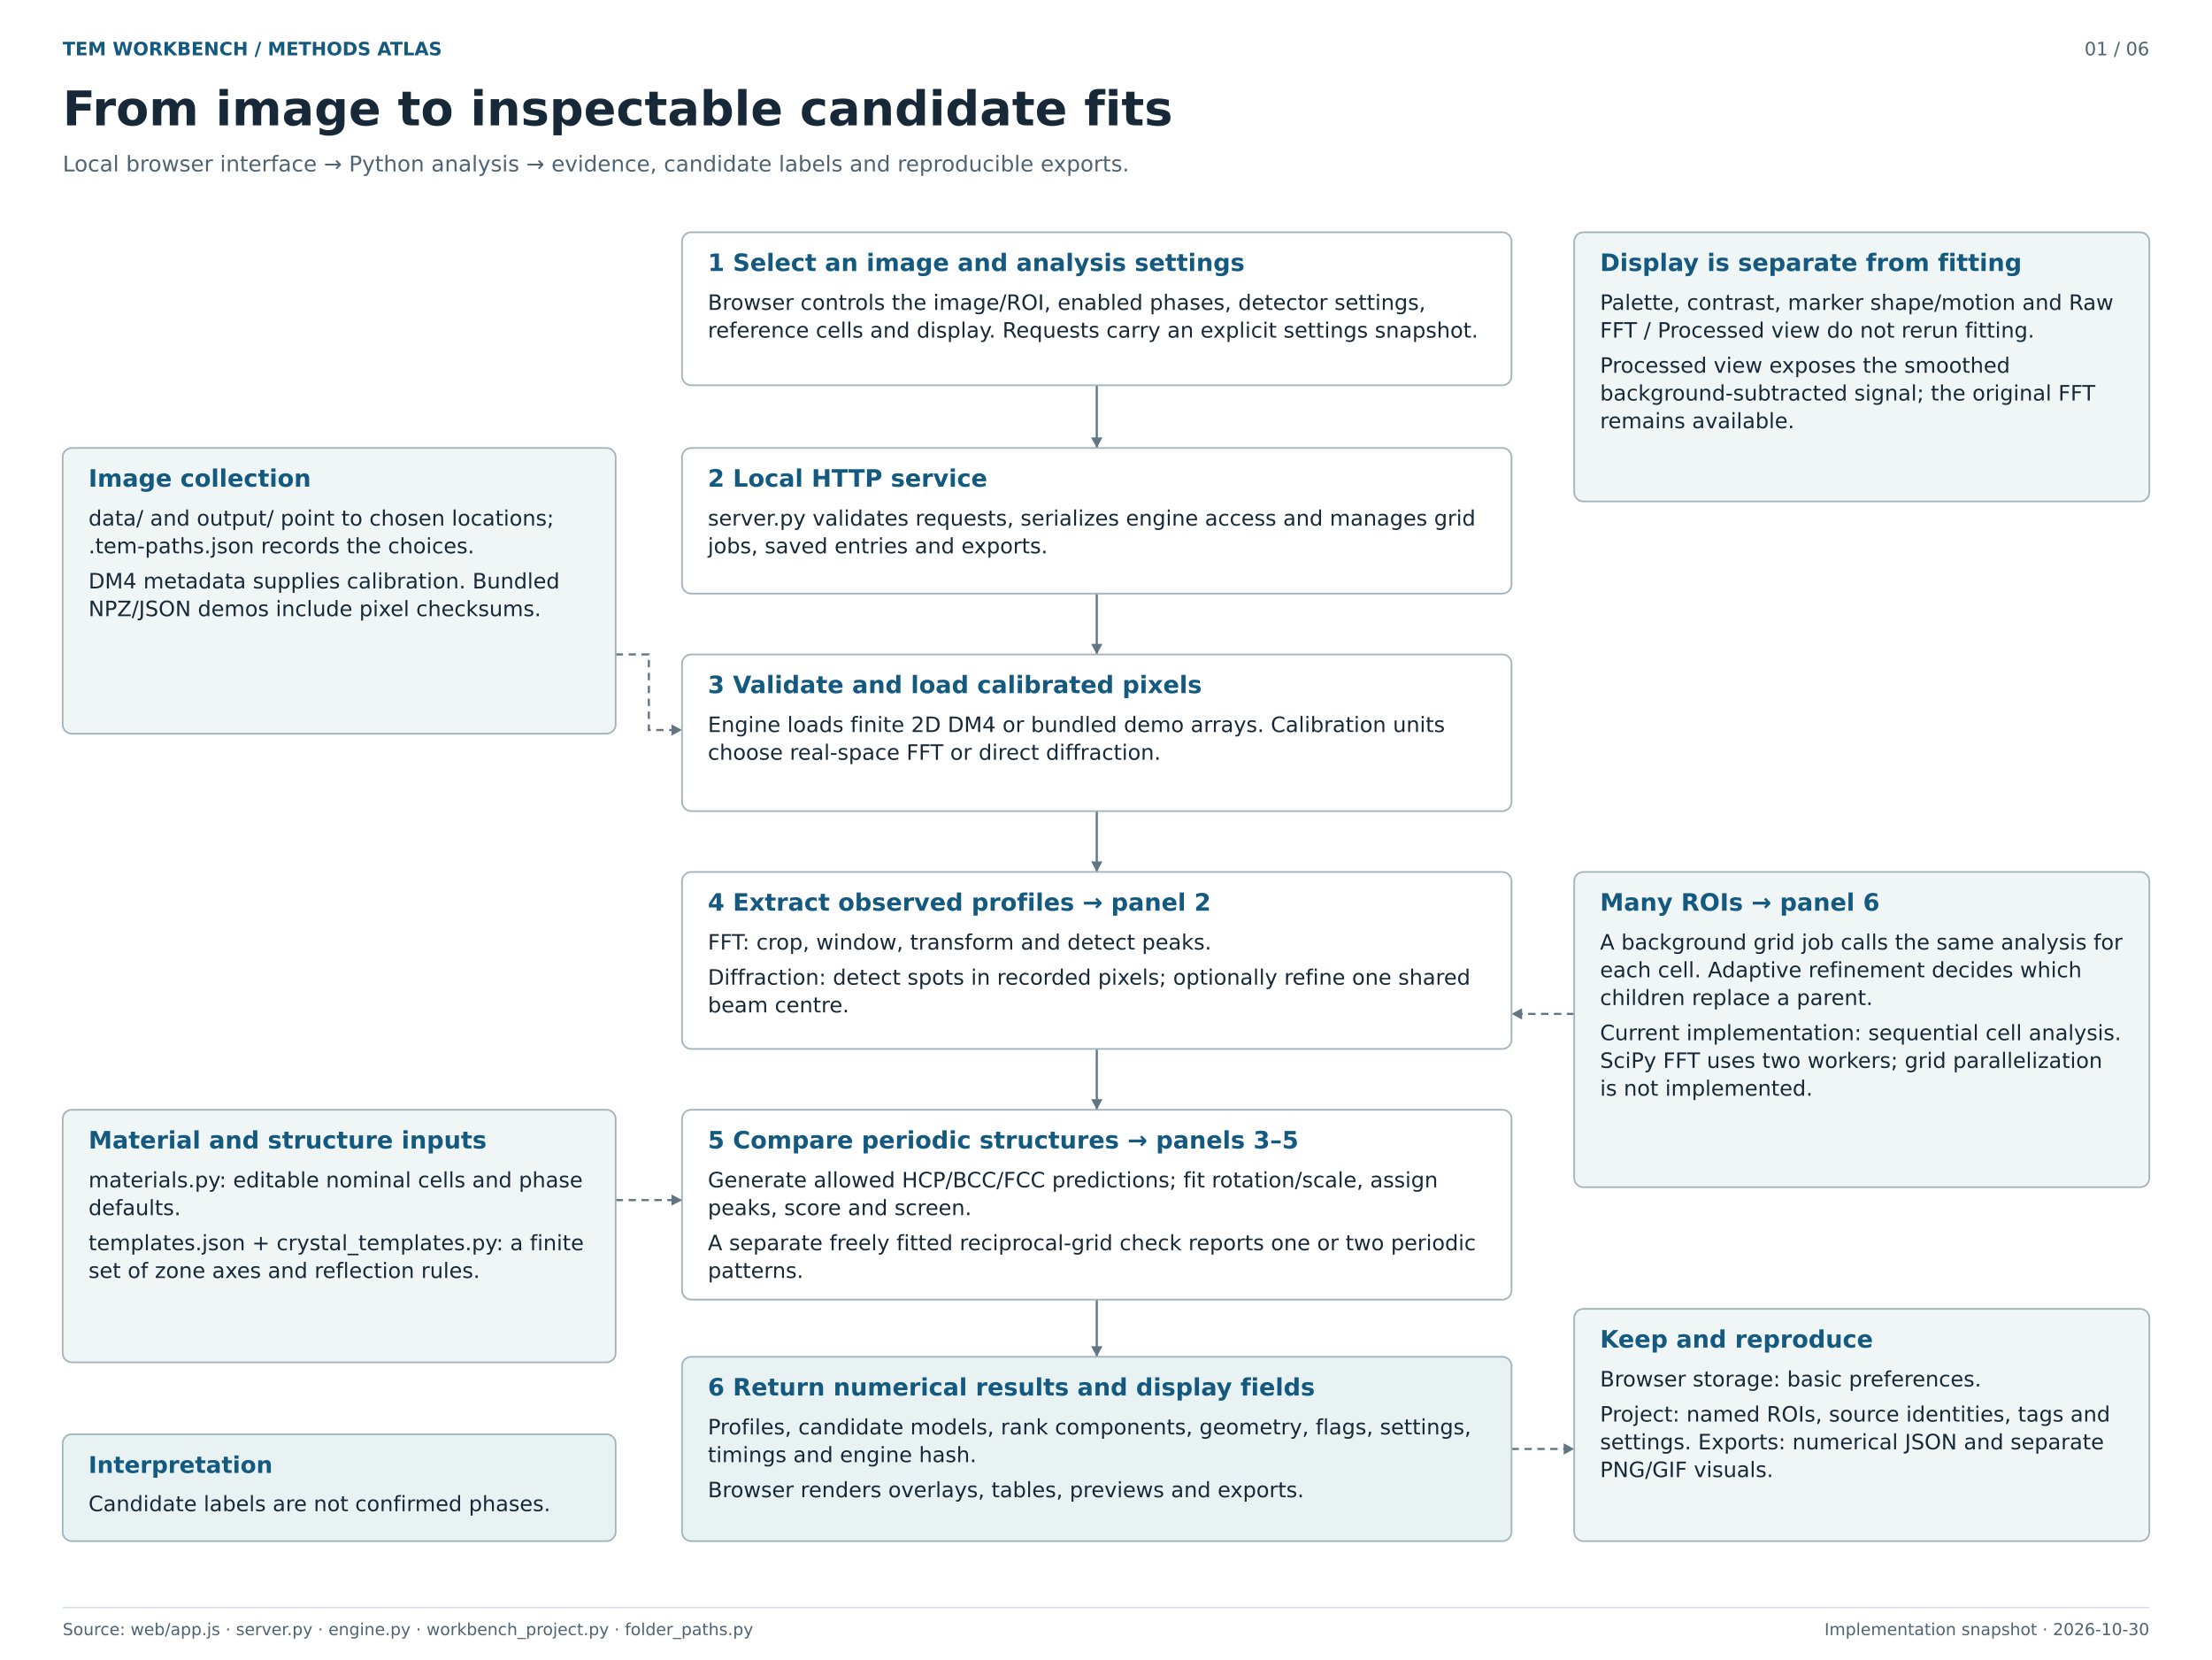
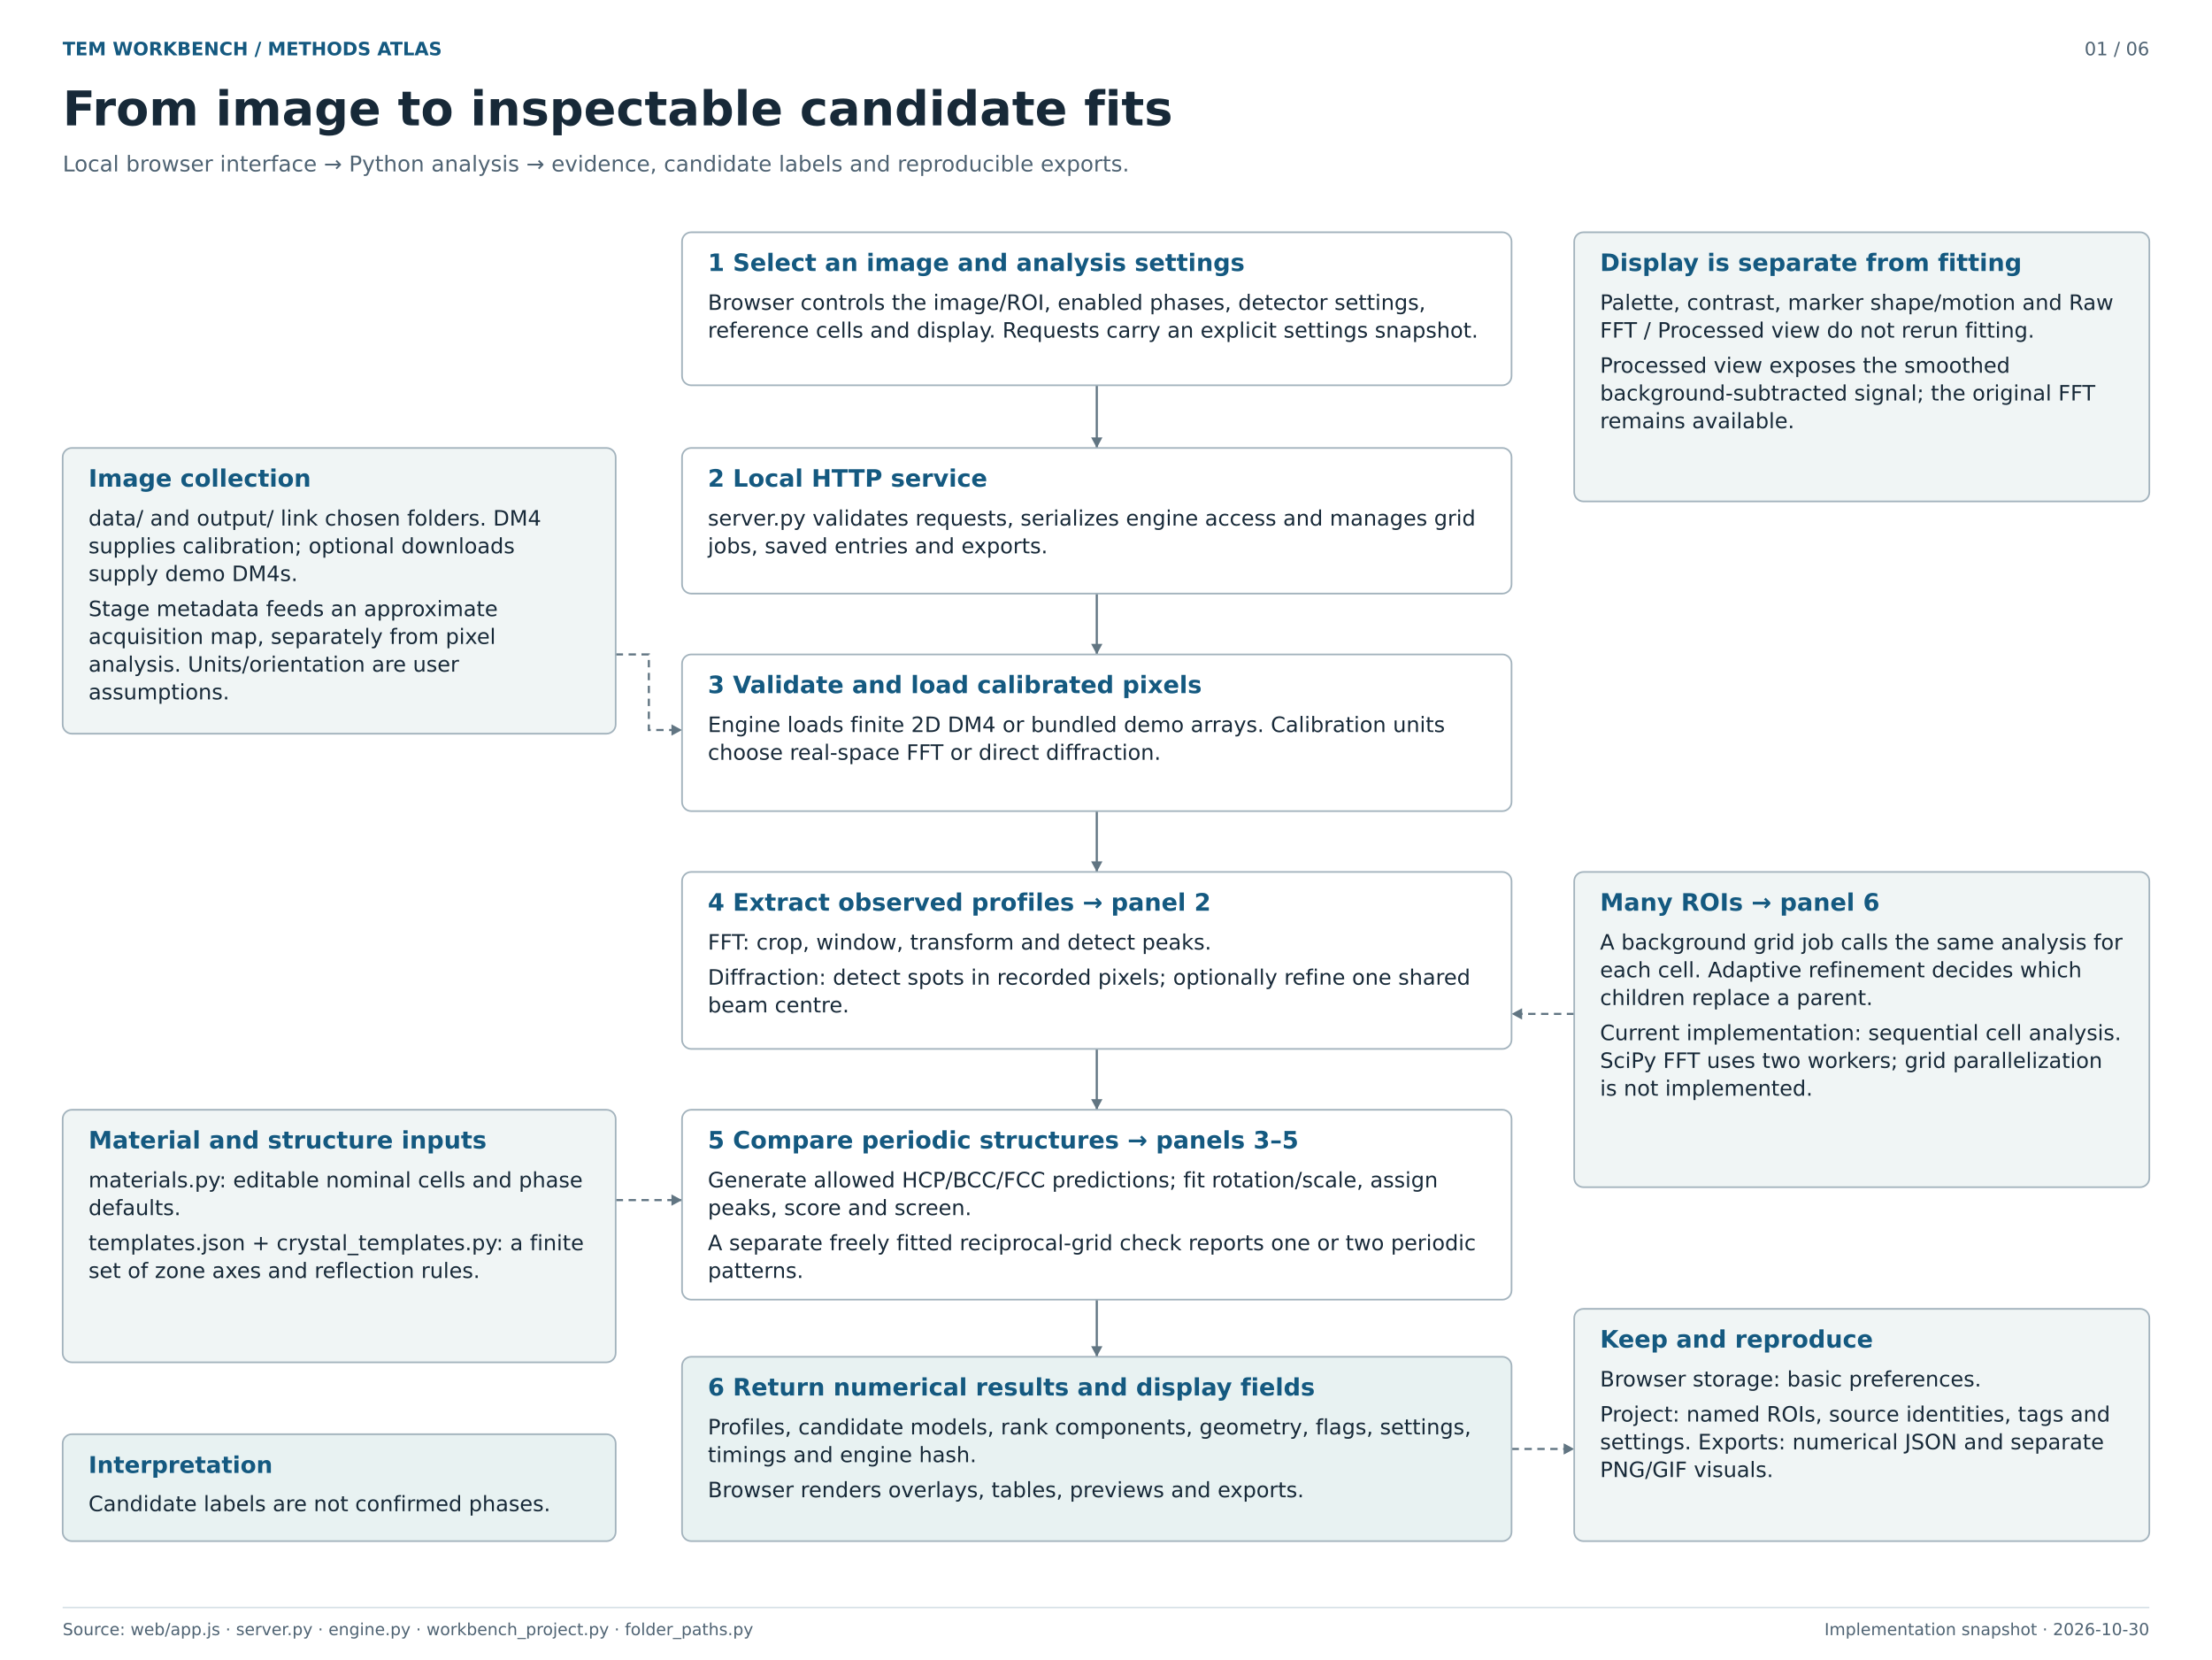
<svg xmlns="http://www.w3.org/2000/svg" width="1200" height="900" preserveAspectRatio="xMinYMin meet" viewBox="0 0 1200 900" version="1.0" fill-rule="evenodd">
  <clipPath id="clip">
    <rect x="0" y="0" width="1200" height="900" />
  </clipPath>
  <g id="group" transform="scale(1,-1) translate(0,-900)" style="clip-path: url(#clip)">
    <g transform="">
      <rect x="0" y="0" width="1200" height="900" style="stroke: rgb(100%,100%,100%); stroke-linecap: butt; stroke-width: 0.9; fill: rgb(100%,100%,100%); fill-rule: evenodd;" />
      <text x="34" y="870" style="font-family: DejaVu Sans, Arial, sans-serif; font-weight: bold; font-size: 10px;fill: rgb(8%,35%,50%); stroke:none;" transform="translate(0,1740) scale(1,-1)">TEM WORKBENCH / METHODS ATLAS</text>
      <text x="1130.824" y="870" style="font-family: DejaVu Sans, Arial, sans-serif; font-size: 10px;fill: rgb(31%,39%,45%); stroke:none;" transform="translate(0,1740) scale(1,-1)">01 / 06</text>
      <text x="34" y="832" style="font-family: DejaVu Sans, Arial, sans-serif; font-weight: bold; font-size: 26px;fill: rgb(9%,16%,22%); stroke:none;" transform="translate(0,1664) scale(1,-1)">From image to inspectable candidate fits</text>
      <text x="34" y="807" style="font-family: DejaVu Sans, Arial, sans-serif; font-size: 11.8px;fill: rgb(31%,39%,45%); stroke:none;" transform="translate(0,1614) scale(1,-1)">Local browser interface → Python analysis → evidence, candidate labels and reproducible exports.</text>
      <polyline points="595 691, 595 657" style="stroke: rgb(38%,46%,51%); stroke-linecap: butt; stroke-width: 1.15; fill: None; fill-rule: evenodd;" />
      <polygon points="595 657, 591.932 662.73, 598.068 662.73" style="stroke: none; stroke-linecap: butt; stroke-width: 1; fill: rgb(38%,46%,51%); fill-rule: evenodd;" />
      <polyline points="595 578, 595 545" style="stroke: rgb(38%,46%,51%); stroke-linecap: butt; stroke-width: 1.15; fill: None; fill-rule: evenodd;" />
      <polygon points="595 545, 591.932 550.73, 598.068 550.73" style="stroke: none; stroke-linecap: butt; stroke-width: 1; fill: rgb(38%,46%,51%); fill-rule: evenodd;" />
      <polyline points="595 460, 595 427" style="stroke: rgb(38%,46%,51%); stroke-linecap: butt; stroke-width: 1.15; fill: None; fill-rule: evenodd;" />
      <polygon points="595 427, 591.932 432.73, 598.068 432.73" style="stroke: none; stroke-linecap: butt; stroke-width: 1; fill: rgb(38%,46%,51%); fill-rule: evenodd;" />
      <polyline points="595 331, 595 298" style="stroke: rgb(38%,46%,51%); stroke-linecap: butt; stroke-width: 1.15; fill: None; fill-rule: evenodd;" />
      <polygon points="595 298, 591.932 303.73, 598.068 303.73" style="stroke: none; stroke-linecap: butt; stroke-width: 1; fill: rgb(38%,46%,51%); fill-rule: evenodd;" />
      <polyline points="595 195, 595 164" style="stroke: rgb(38%,46%,51%); stroke-linecap: butt; stroke-width: 1.15; fill: None; fill-rule: evenodd;" />
      <polygon points="595 164, 591.932 169.73, 598.068 169.73" style="stroke: none; stroke-linecap: butt; stroke-width: 1; fill: rgb(38%,46%,51%); fill-rule: evenodd;" />
      <polyline points="334 545, 352 545, 352 504, 370 504" style="stroke: rgb(38%,46%,51%); stroke-linecap: butt; stroke-width: 1.15; fill: None; fill-rule: evenodd; stroke-dasharray: 4, 3;" />
      <polygon points="370 504, 364.27 500.932, 364.27 507.068" style="stroke: none; stroke-linecap: butt; stroke-width: 1; fill: rgb(38%,46%,51%); fill-rule: evenodd;" />
      <polyline points="334 249, 370 249" style="stroke: rgb(38%,46%,51%); stroke-linecap: butt; stroke-width: 1.15; fill: None; fill-rule: evenodd; stroke-dasharray: 4, 3;" />
      <polygon points="370 249, 364.27 245.932, 364.27 252.068" style="stroke: none; stroke-linecap: butt; stroke-width: 1; fill: rgb(38%,46%,51%); fill-rule: evenodd;" />
      <polyline points="854 350, 820 350" style="stroke: rgb(38%,46%,51%); stroke-linecap: butt; stroke-width: 1.15; fill: None; fill-rule: evenodd; stroke-dasharray: 4, 3;" />
      <polygon points="820 350, 825.73 353.068, 825.73 346.932" style="stroke: none; stroke-linecap: butt; stroke-width: 1; fill: rgb(38%,46%,51%); fill-rule: evenodd;" />
      <polyline points="820 114, 854 114" style="stroke: rgb(38%,46%,51%); stroke-linecap: butt; stroke-width: 1.15; fill: None; fill-rule: evenodd; stroke-dasharray: 4, 3;" />
      <polygon points="854 114, 848.27 110.932, 848.27 117.068" style="stroke: none; stroke-linecap: butt; stroke-width: 1; fill: rgb(38%,46%,51%); fill-rule: evenodd;" />
      <rect x="370" y="691" width="450" height="83" rx="5" ry="5" style="stroke: rgb(64%,70%,74%); stroke-linecap: butt; stroke-width: 0.9; fill: rgb(100%,100%,100%); fill-rule: evenodd;" />
      <text x="384" y="753" style="font-family: DejaVu Sans, Arial, sans-serif; font-weight: bold; font-size: 13px;fill: rgb(8%,35%,50%); stroke:none;" transform="translate(0,1506) scale(1,-1)">1 Select an image and analysis settings</text>
      <text x="384" y="732.1" style="font-family: DejaVu Sans, Arial, sans-serif; font-size: 11.5px;fill: rgb(9%,16%,22%); stroke:none;" transform="translate(0,1464) scale(1,-1)">Browser controls the image/ROI, enabled phases, detector settings,</text>
      <text x="384" y="717.15" style="font-family: DejaVu Sans, Arial, sans-serif; font-size: 11.5px;fill: rgb(9%,16%,22%); stroke:none;" transform="translate(0,1434) scale(1,-1)">reference cells and display. Requests carry an explicit settings snapshot.</text>
      <rect x="370" y="578" width="450" height="79" rx="5" ry="5" style="stroke: rgb(64%,70%,74%); stroke-linecap: butt; stroke-width: 0.9; fill: rgb(100%,100%,100%); fill-rule: evenodd;" />
      <text x="384" y="636" style="font-family: DejaVu Sans, Arial, sans-serif; font-weight: bold; font-size: 13px;fill: rgb(8%,35%,50%); stroke:none;" transform="translate(0,1272) scale(1,-1)">2 Local HTTP service</text>
      <text x="384" y="615.1" style="font-family: DejaVu Sans, Arial, sans-serif; font-size: 11.5px;fill: rgb(9%,16%,22%); stroke:none;" transform="translate(0,1230) scale(1,-1)">server.py validates requests, serializes engine access and manages grid</text>
      <text x="384" y="600.15" style="font-family: DejaVu Sans, Arial, sans-serif; font-size: 11.5px;fill: rgb(9%,16%,22%); stroke:none;" transform="translate(0,1200) scale(1,-1)">jobs, saved entries and exports.</text>
      <rect x="370" y="460" width="450" height="85" rx="5" ry="5" style="stroke: rgb(64%,70%,74%); stroke-linecap: butt; stroke-width: 0.9; fill: rgb(100%,100%,100%); fill-rule: evenodd;" />
      <text x="384" y="524" style="font-family: DejaVu Sans, Arial, sans-serif; font-weight: bold; font-size: 13px;fill: rgb(8%,35%,50%); stroke:none;" transform="translate(0,1048) scale(1,-1)">3 Validate and load calibrated pixels</text>
      <text x="384" y="503.1" style="font-family: DejaVu Sans, Arial, sans-serif; font-size: 11.5px;fill: rgb(9%,16%,22%); stroke:none;" transform="translate(0,1006) scale(1,-1)">Engine loads finite 2D DM4 or bundled demo arrays. Calibration units</text>
      <text x="384" y="488.15" style="font-family: DejaVu Sans, Arial, sans-serif; font-size: 11.5px;fill: rgb(9%,16%,22%); stroke:none;" transform="translate(0,976) scale(1,-1)">choose real-space FFT or direct diffraction.</text>
      <rect x="370" y="331" width="450" height="96" rx="5" ry="5" style="stroke: rgb(64%,70%,74%); stroke-linecap: butt; stroke-width: 0.9; fill: rgb(100%,100%,100%); fill-rule: evenodd;" />
      <text x="384" y="406" style="font-family: DejaVu Sans, Arial, sans-serif; font-weight: bold; font-size: 13px;fill: rgb(8%,35%,50%); stroke:none;" transform="translate(0,812) scale(1,-1)">4 Extract observed profiles → panel 2</text>
      <text x="384" y="385.1" style="font-family: DejaVu Sans, Arial, sans-serif; font-size: 11.5px;fill: rgb(9%,16%,22%); stroke:none;" transform="translate(0,770) scale(1,-1)">FFT: crop, window, transform and detect peaks.</text>
      <text x="384" y="366.15" style="font-family: DejaVu Sans, Arial, sans-serif; font-size: 11.5px;fill: rgb(9%,16%,22%); stroke:none;" transform="translate(0,732) scale(1,-1)">Diffraction: detect spots in recorded pixels; optionally refine one shared</text>
      <text x="384" y="351.2" style="font-family: DejaVu Sans, Arial, sans-serif; font-size: 11.5px;fill: rgb(9%,16%,22%); stroke:none;" transform="translate(0,702) scale(1,-1)">beam centre.</text>
      <rect x="370" y="195" width="450" height="103" rx="5" ry="5" style="stroke: rgb(64%,70%,74%); stroke-linecap: butt; stroke-width: 0.9; fill: rgb(100%,100%,100%); fill-rule: evenodd;" />
      <text x="384" y="277" style="font-family: DejaVu Sans, Arial, sans-serif; font-weight: bold; font-size: 13px;fill: rgb(8%,35%,50%); stroke:none;" transform="translate(0,554) scale(1,-1)">5 Compare periodic structures → panels 3–5</text>
      <text x="384" y="256.1" style="font-family: DejaVu Sans, Arial, sans-serif; font-size: 11.5px;fill: rgb(9%,16%,22%); stroke:none;" transform="translate(0,512) scale(1,-1)">Generate allowed HCP/BCC/FCC predictions; fit rotation/scale, assign</text>
      <text x="384" y="241.15" style="font-family: DejaVu Sans, Arial, sans-serif; font-size: 11.5px;fill: rgb(9%,16%,22%); stroke:none;" transform="translate(0,482) scale(1,-1)">peaks, score and screen.</text>
      <text x="384" y="222.2" style="font-family: DejaVu Sans, Arial, sans-serif; font-size: 11.5px;fill: rgb(9%,16%,22%); stroke:none;" transform="translate(0,444) scale(1,-1)">A separate freely fitted reciprocal-grid check reports one or two periodic</text>
      <text x="384" y="207.25" style="font-family: DejaVu Sans, Arial, sans-serif; font-size: 11.5px;fill: rgb(9%,16%,22%); stroke:none;" transform="translate(0,414) scale(1,-1)">patterns.</text>
      <rect x="370" y="64" width="450" height="100" rx="5" ry="5" style="stroke: rgb(64%,70%,74%); stroke-linecap: butt; stroke-width: 0.9; fill: rgb(91%,95%,95%); fill-rule: evenodd;" />
      <text x="384" y="143" style="font-family: DejaVu Sans, Arial, sans-serif; font-weight: bold; font-size: 13px;fill: rgb(8%,35%,50%); stroke:none;" transform="translate(0,286) scale(1,-1)">6 Return numerical results and display fields</text>
      <text x="384" y="122.1" style="font-family: DejaVu Sans, Arial, sans-serif; font-size: 11.5px;fill: rgb(9%,16%,22%); stroke:none;" transform="translate(0,244) scale(1,-1)">Profiles, candidate models, rank components, geometry, flags, settings,</text>
      <text x="384" y="107.15" style="font-family: DejaVu Sans, Arial, sans-serif; font-size: 11.5px;fill: rgb(9%,16%,22%); stroke:none;" transform="translate(0,214) scale(1,-1)">timings and engine hash.</text>
      <text x="384" y="88.2" style="font-family: DejaVu Sans, Arial, sans-serif; font-size: 11.5px;fill: rgb(9%,16%,22%); stroke:none;" transform="translate(0,176) scale(1,-1)">Browser renders overlays, tables, previews and exports.</text>
      <rect x="34" y="502" width="300" height="155" rx="5" ry="5" style="stroke: rgb(64%,70%,74%); stroke-linecap: butt; stroke-width: 0.9; fill: rgb(94%,96%,96%); fill-rule: evenodd;" />
      <text x="48" y="636" style="font-family: DejaVu Sans, Arial, sans-serif; font-weight: bold; font-size: 13px;fill: rgb(8%,35%,50%); stroke:none;" transform="translate(0,1272) scale(1,-1)">Image collection</text>
-       <text x="48" y="615.1" style="font-family: DejaVu Sans, Arial, sans-serif; font-size: 11.5px;fill: rgb(9%,16%,22%); stroke:none;" transform="translate(0,1230) scale(1,-1)">data/ and output/ point to chosen locations;</text>
-       <text x="48" y="600.15" style="font-family: DejaVu Sans, Arial, sans-serif; font-size: 11.5px;fill: rgb(9%,16%,22%); stroke:none;" transform="translate(0,1200) scale(1,-1)">.tem-paths.json records the choices.</text>
-       <text x="48" y="581.2" style="font-family: DejaVu Sans, Arial, sans-serif; font-size: 11.5px;fill: rgb(9%,16%,22%); stroke:none;" transform="translate(0,1162) scale(1,-1)">DM4 metadata supplies calibration. Bundled</text>
-       <text x="48" y="566.25" style="font-family: DejaVu Sans, Arial, sans-serif; font-size: 11.5px;fill: rgb(9%,16%,22%); stroke:none;" transform="translate(0,1132) scale(1,-1)">NPZ/JSON demos include pixel checksums.</text>
+       <text x="48" y="615.1" style="font-family: DejaVu Sans, Arial, sans-serif; font-size: 11.5px;fill: rgb(9%,16%,22%); stroke:none;" transform="translate(0,1230) scale(1,-1)">data/ and output/ link chosen folders. DM4</text>
+       <text x="48" y="600.15" style="font-family: DejaVu Sans, Arial, sans-serif; font-size: 11.5px;fill: rgb(9%,16%,22%); stroke:none;" transform="translate(0,1200) scale(1,-1)">supplies calibration; optional downloads</text>
+       <text x="48" y="585.2" style="font-family: DejaVu Sans, Arial, sans-serif; font-size: 11.5px;fill: rgb(9%,16%,22%); stroke:none;" transform="translate(0,1170) scale(1,-1)">supply demo DM4s.</text>
+       <text x="48" y="566.25" style="font-family: DejaVu Sans, Arial, sans-serif; font-size: 11.5px;fill: rgb(9%,16%,22%); stroke:none;" transform="translate(0,1132) scale(1,-1)">Stage metadata feeds an approximate</text>
+       <text x="48" y="551.3" style="font-family: DejaVu Sans, Arial, sans-serif; font-size: 11.5px;fill: rgb(9%,16%,22%); stroke:none;" transform="translate(0,1102) scale(1,-1)">acquisition map, separately from pixel</text>
+       <text x="48" y="536.35" style="font-family: DejaVu Sans, Arial, sans-serif; font-size: 11.5px;fill: rgb(9%,16%,22%); stroke:none;" transform="translate(0,1072) scale(1,-1)">analysis. Units/orientation are user</text>
+       <text x="48" y="521.4" style="font-family: DejaVu Sans, Arial, sans-serif; font-size: 11.5px;fill: rgb(9%,16%,22%); stroke:none;" transform="translate(0,1042) scale(1,-1)">assumptions.</text>
      <rect x="34" y="161" width="300" height="137" rx="5" ry="5" style="stroke: rgb(64%,70%,74%); stroke-linecap: butt; stroke-width: 0.9; fill: rgb(94%,96%,96%); fill-rule: evenodd;" />
      <text x="48" y="277" style="font-family: DejaVu Sans, Arial, sans-serif; font-weight: bold; font-size: 13px;fill: rgb(8%,35%,50%); stroke:none;" transform="translate(0,554) scale(1,-1)">Material and structure inputs</text>
      <text x="48" y="256.1" style="font-family: DejaVu Sans, Arial, sans-serif; font-size: 11.5px;fill: rgb(9%,16%,22%); stroke:none;" transform="translate(0,512) scale(1,-1)">materials.py: editable nominal cells and phase</text>
      <text x="48" y="241.15" style="font-family: DejaVu Sans, Arial, sans-serif; font-size: 11.5px;fill: rgb(9%,16%,22%); stroke:none;" transform="translate(0,482) scale(1,-1)">defaults.</text>
      <text x="48" y="222.2" style="font-family: DejaVu Sans, Arial, sans-serif; font-size: 11.5px;fill: rgb(9%,16%,22%); stroke:none;" transform="translate(0,444) scale(1,-1)">templates.json + crystal_templates.py: a finite</text>
      <text x="48" y="207.25" style="font-family: DejaVu Sans, Arial, sans-serif; font-size: 11.5px;fill: rgb(9%,16%,22%); stroke:none;" transform="translate(0,414) scale(1,-1)">set of zone axes and reflection rules.</text>
      <rect x="854" y="628" width="312" height="146" rx="5" ry="5" style="stroke: rgb(64%,70%,74%); stroke-linecap: butt; stroke-width: 0.9; fill: rgb(94%,96%,96%); fill-rule: evenodd;" />
      <text x="868" y="753" style="font-family: DejaVu Sans, Arial, sans-serif; font-weight: bold; font-size: 13px;fill: rgb(8%,35%,50%); stroke:none;" transform="translate(0,1506) scale(1,-1)">Display is separate from fitting</text>
      <text x="868" y="732.1" style="font-family: DejaVu Sans, Arial, sans-serif; font-size: 11.5px;fill: rgb(9%,16%,22%); stroke:none;" transform="translate(0,1464) scale(1,-1)">Palette, contrast, marker shape/motion and Raw</text>
      <text x="868" y="717.15" style="font-family: DejaVu Sans, Arial, sans-serif; font-size: 11.5px;fill: rgb(9%,16%,22%); stroke:none;" transform="translate(0,1434) scale(1,-1)">FFT / Processed view do not rerun fitting.</text>
      <text x="868" y="698.2" style="font-family: DejaVu Sans, Arial, sans-serif; font-size: 11.5px;fill: rgb(9%,16%,22%); stroke:none;" transform="translate(0,1396) scale(1,-1)">Processed view exposes the smoothed</text>
      <text x="868" y="683.25" style="font-family: DejaVu Sans, Arial, sans-serif; font-size: 11.5px;fill: rgb(9%,16%,22%); stroke:none;" transform="translate(0,1366) scale(1,-1)">background-subtracted signal; the original FFT</text>
      <text x="868" y="668.3" style="font-family: DejaVu Sans, Arial, sans-serif; font-size: 11.5px;fill: rgb(9%,16%,22%); stroke:none;" transform="translate(0,1336) scale(1,-1)">remains available.</text>
      <rect x="854" y="256" width="312" height="171" rx="5" ry="5" style="stroke: rgb(64%,70%,74%); stroke-linecap: butt; stroke-width: 0.9; fill: rgb(94%,96%,96%); fill-rule: evenodd;" />
      <text x="868" y="406" style="font-family: DejaVu Sans, Arial, sans-serif; font-weight: bold; font-size: 13px;fill: rgb(8%,35%,50%); stroke:none;" transform="translate(0,812) scale(1,-1)">Many ROIs → panel 6</text>
      <text x="868" y="385.1" style="font-family: DejaVu Sans, Arial, sans-serif; font-size: 11.5px;fill: rgb(9%,16%,22%); stroke:none;" transform="translate(0,770) scale(1,-1)">A background grid job calls the same analysis for</text>
      <text x="868" y="370.15" style="font-family: DejaVu Sans, Arial, sans-serif; font-size: 11.5px;fill: rgb(9%,16%,22%); stroke:none;" transform="translate(0,740) scale(1,-1)">each cell. Adaptive refinement decides which</text>
      <text x="868" y="355.2" style="font-family: DejaVu Sans, Arial, sans-serif; font-size: 11.5px;fill: rgb(9%,16%,22%); stroke:none;" transform="translate(0,710) scale(1,-1)">children replace a parent.</text>
      <text x="868" y="336.25" style="font-family: DejaVu Sans, Arial, sans-serif; font-size: 11.5px;fill: rgb(9%,16%,22%); stroke:none;" transform="translate(0,672) scale(1,-1)">Current implementation: sequential cell analysis.</text>
      <text x="868" y="321.3" style="font-family: DejaVu Sans, Arial, sans-serif; font-size: 11.5px;fill: rgb(9%,16%,22%); stroke:none;" transform="translate(0,642) scale(1,-1)">SciPy FFT uses two workers; grid parallelization</text>
      <text x="868" y="306.35" style="font-family: DejaVu Sans, Arial, sans-serif; font-size: 11.5px;fill: rgb(9%,16%,22%); stroke:none;" transform="translate(0,612) scale(1,-1)">is not implemented.</text>
      <rect x="854" y="64" width="312" height="126" rx="5" ry="5" style="stroke: rgb(64%,70%,74%); stroke-linecap: butt; stroke-width: 0.9; fill: rgb(94%,96%,96%); fill-rule: evenodd;" />
      <text x="868" y="169" style="font-family: DejaVu Sans, Arial, sans-serif; font-weight: bold; font-size: 13px;fill: rgb(8%,35%,50%); stroke:none;" transform="translate(0,338) scale(1,-1)">Keep and reproduce</text>
      <text x="868" y="148.1" style="font-family: DejaVu Sans, Arial, sans-serif; font-size: 11.5px;fill: rgb(9%,16%,22%); stroke:none;" transform="translate(0,296) scale(1,-1)">Browser storage: basic preferences.</text>
      <text x="868" y="129.15" style="font-family: DejaVu Sans, Arial, sans-serif; font-size: 11.5px;fill: rgb(9%,16%,22%); stroke:none;" transform="translate(0,258) scale(1,-1)">Project: named ROIs, source identities, tags and</text>
      <text x="868" y="114.2" style="font-family: DejaVu Sans, Arial, sans-serif; font-size: 11.5px;fill: rgb(9%,16%,22%); stroke:none;" transform="translate(0,228) scale(1,-1)">settings. Exports: numerical JSON and separate</text>
      <text x="868" y="99.25" style="font-family: DejaVu Sans, Arial, sans-serif; font-size: 11.5px;fill: rgb(9%,16%,22%); stroke:none;" transform="translate(0,198) scale(1,-1)">PNG/GIF visuals.</text>
      <rect x="34" y="64" width="300" height="58" rx="5" ry="5" style="stroke: rgb(64%,70%,74%); stroke-linecap: butt; stroke-width: 0.9; fill: rgb(91%,95%,95%); fill-rule: evenodd;" />
      <text x="48" y="101" style="font-family: DejaVu Sans, Arial, sans-serif; font-weight: bold; font-size: 12.5px;fill: rgb(8%,35%,50%); stroke:none;" transform="translate(0,202) scale(1,-1)">Interpretation</text>
      <text x="48" y="80.75" style="font-family: DejaVu Sans, Arial, sans-serif; font-size: 11.5px;fill: rgb(9%,16%,22%); stroke:none;" transform="translate(0,161) scale(1,-1)">Candidate labels are not confirmed phases.</text>
      <path d="M 34,28 L 1166,28 Z" style="stroke: rgb(84%,88%,90%); stroke-linecap: butt; stroke-width: 0.8;" />
      <text x="34" y="13" style="font-family: DejaVu Sans, Arial, sans-serif; font-size: 9px;fill: rgb(31%,39%,45%); stroke:none;" transform="translate(0,26) scale(1,-1)">Source: web/app.js · server.py · engine.py · workbench_project.py · folder_paths.py</text>
      <text x="989.74" y="13" style="font-family: DejaVu Sans, Arial, sans-serif; font-size: 9px;fill: rgb(31%,39%,45%); stroke:none;" transform="translate(0,26) scale(1,-1)">Implementation snapshot · 2026-10-30</text>
    </g>
  </g>
</svg>
